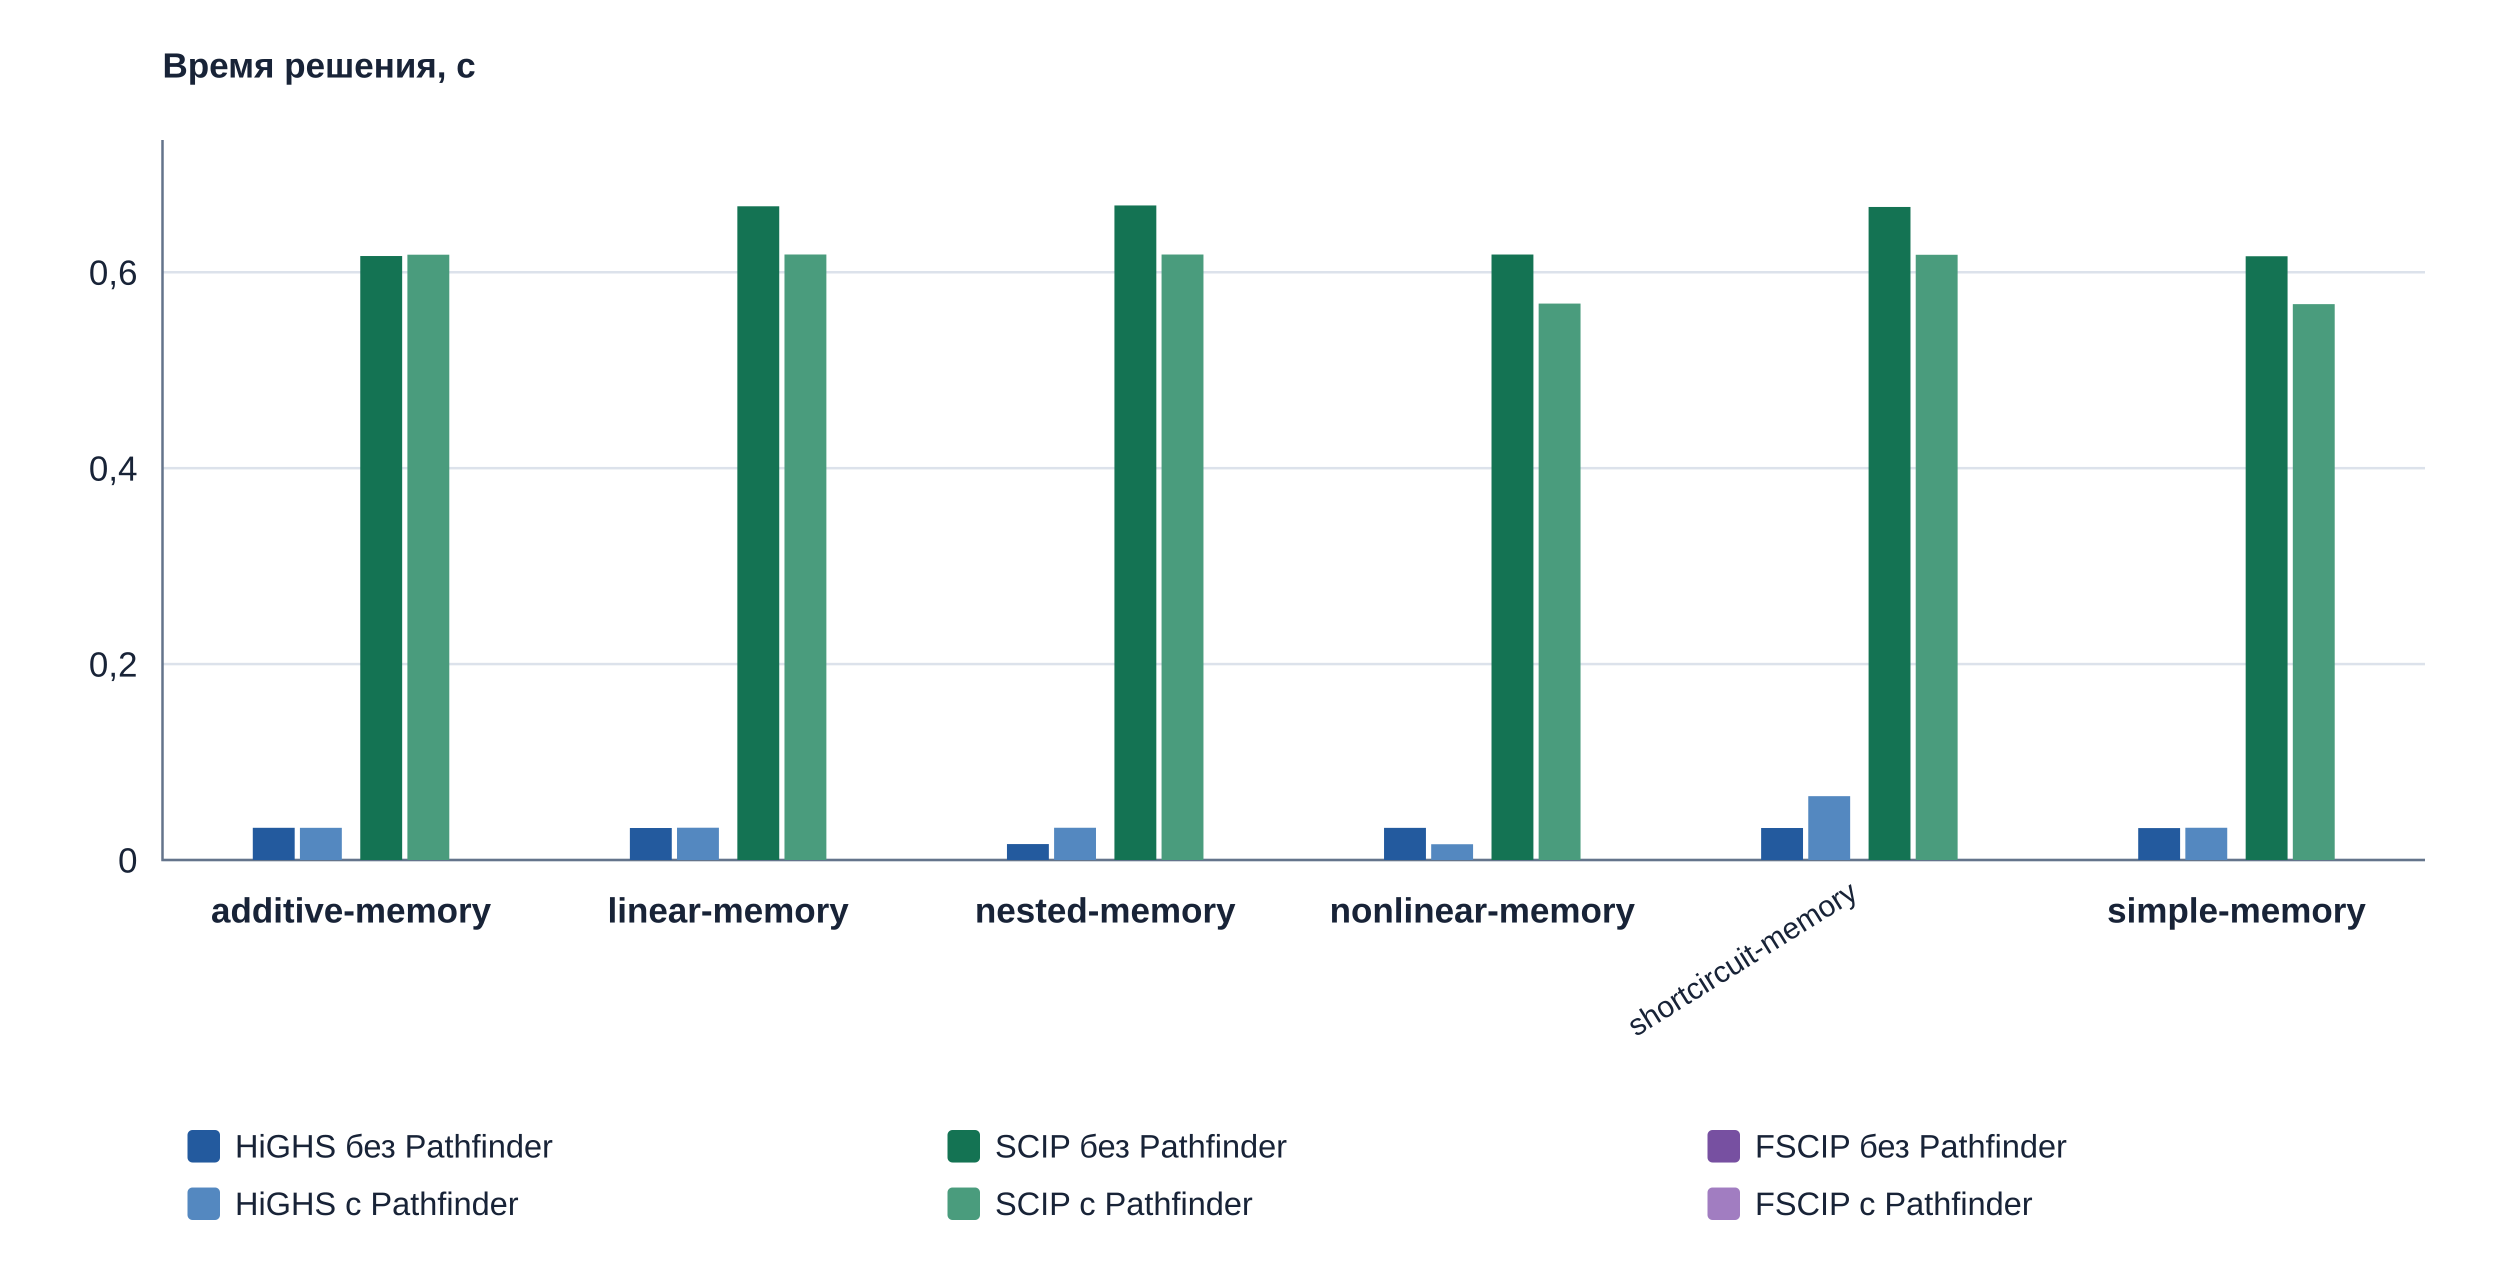
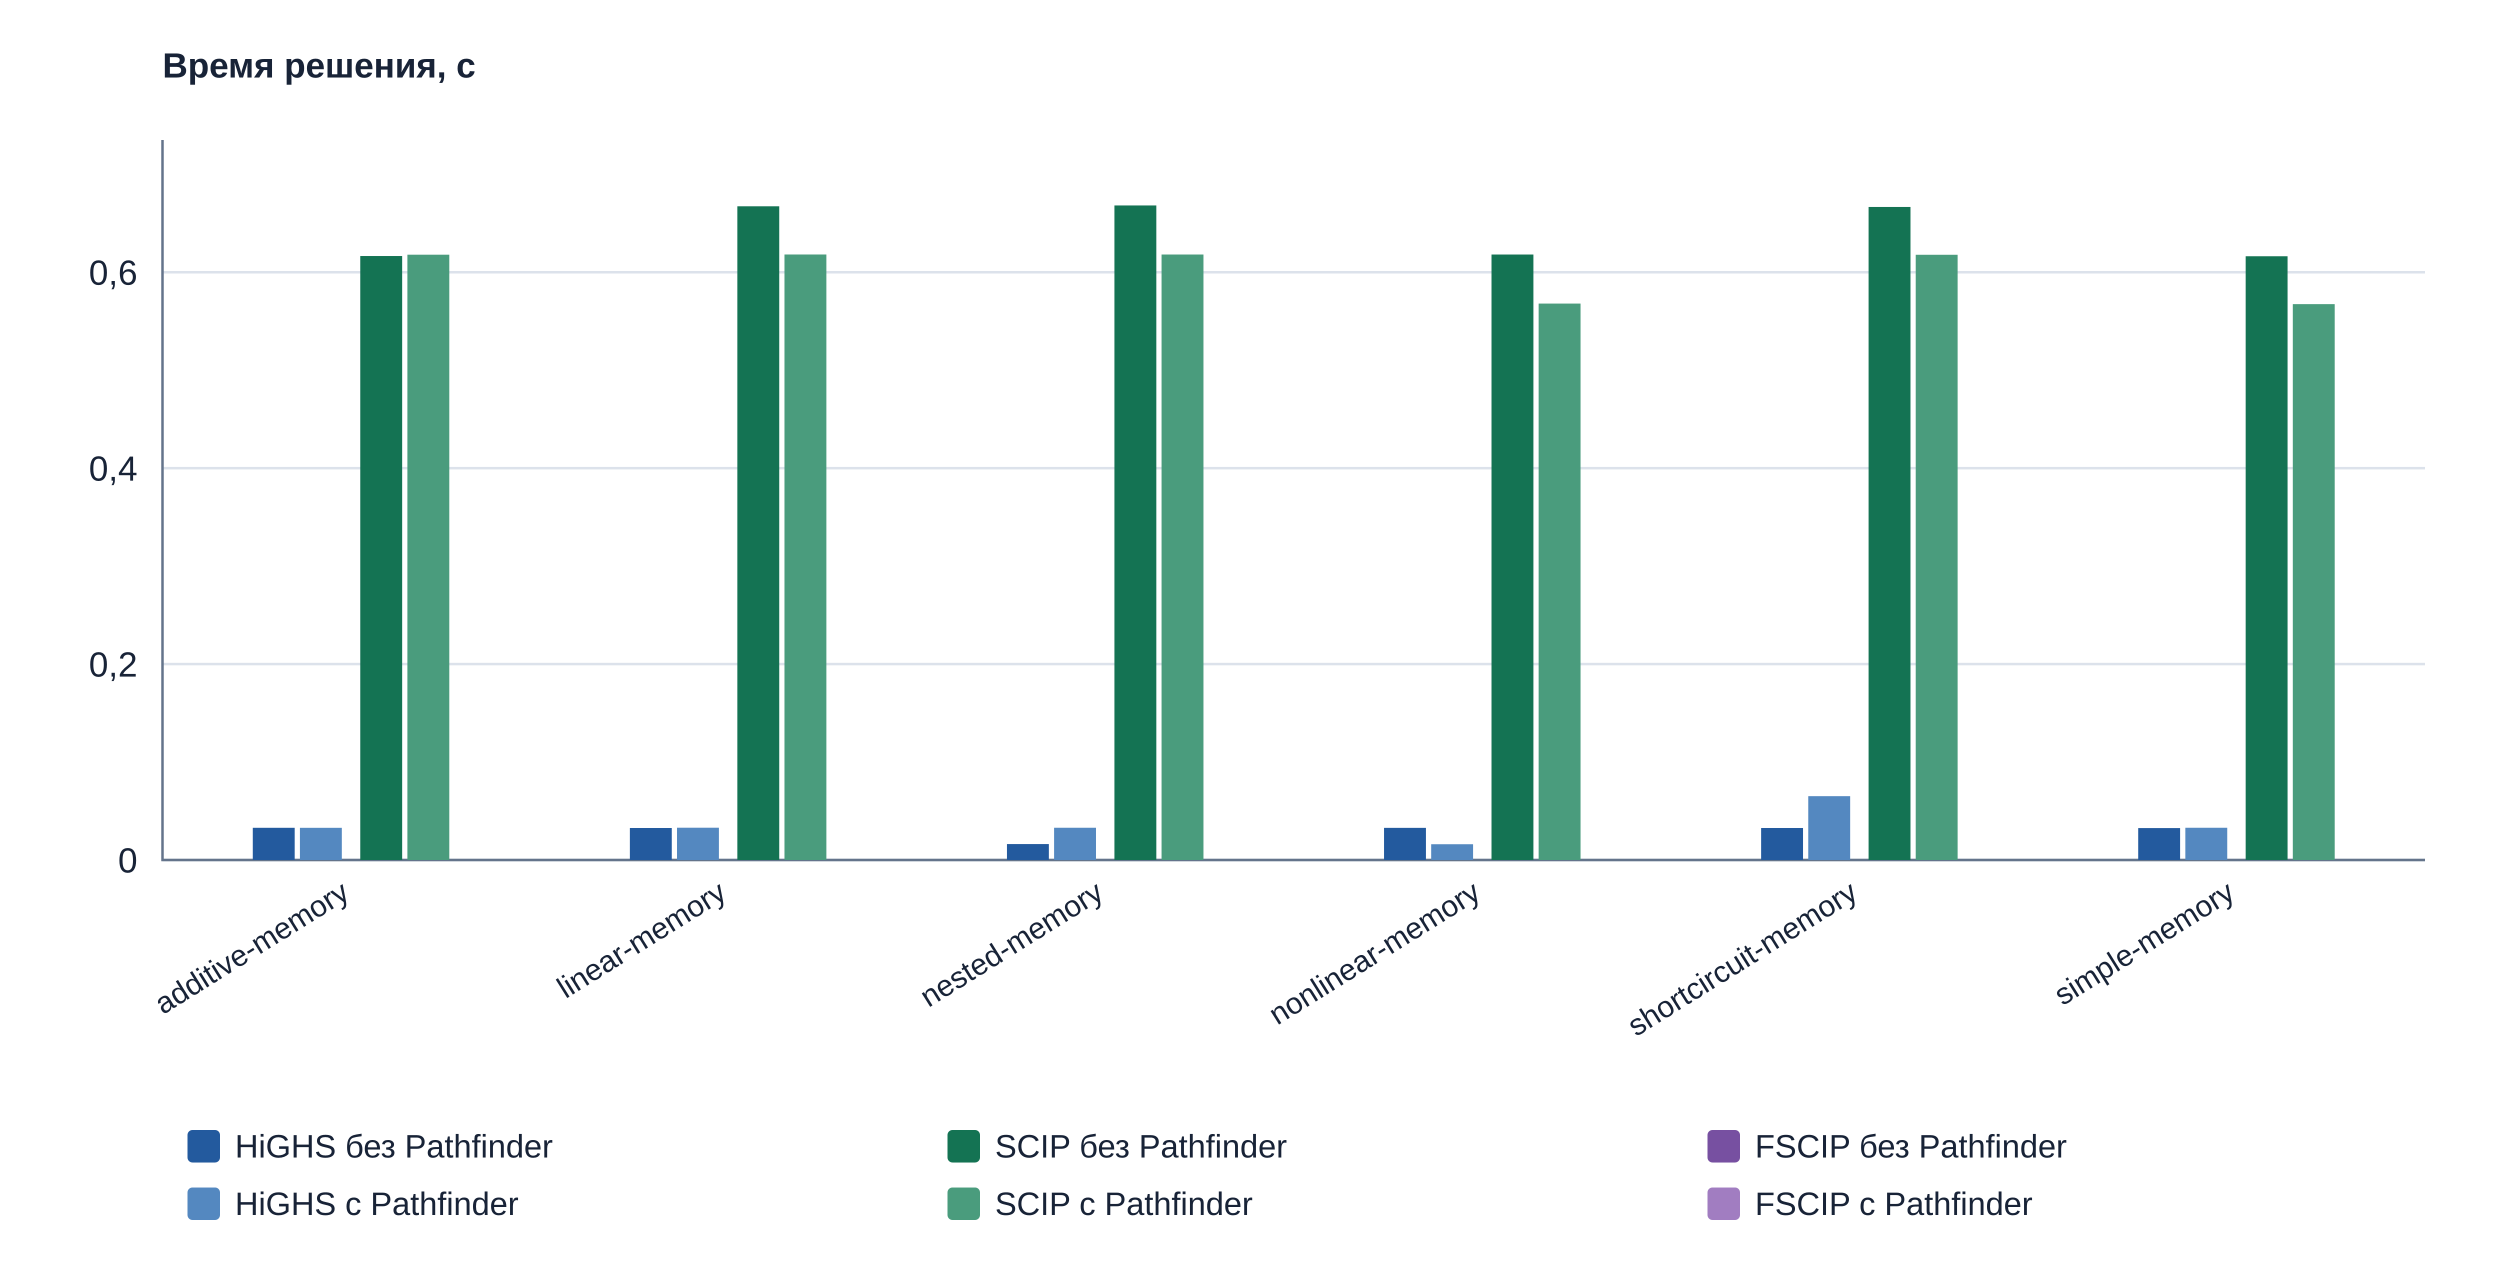
<svg xmlns="http://www.w3.org/2000/svg" viewBox="0 0 1000 510" width="1000" height="510" role="img">
  <rect width="100%" height="100%" fill="white" />
  <g font-family="Arial, sans-serif" font-size="14" fill="#182337">
    <text x="65" y="31" font-weight="bold">Время решения, с</text>
    <path d="M65 344.00H970" stroke="#dce2eb" />
    <text x="55" y="349.0" text-anchor="end">0</text>
    <path d="M65 265.63H970" stroke="#dce2eb" />
    <text x="55" y="270.633" text-anchor="end">0,2</text>
    <path d="M65 187.27H970" stroke="#dce2eb" />
    <text x="55" y="192.267" text-anchor="end">0,4</text>
    <path d="M65 108.90H970" stroke="#dce2eb" />
    <text x="55" y="113.9" text-anchor="end">0,6</text>
    <path d="M65 56V344H970" fill="none" stroke="#64748b" />
    <rect x="101.116" y="331.12" width="16.759" height="12.88" fill="#235a9e" />
    <rect x="119.97" y="331.128" width="16.759" height="12.872" fill="#5488c0" />
    <rect x="144.104" y="102.41" width="16.759" height="241.59" fill="#147353" />
    <rect x="162.958" y="101.881" width="16.759" height="242.119" fill="#4a9c7d" />
-     <text x="140.417" y="369" text-anchor="middle" font-weight="bold">additive-memory</text>
+     <text x="140.417" y="359" text-anchor="end" font-size="12" transform="rotate(-32 140.4167 359)">additive-memory</text>
    <rect x="251.95" y="331.199" width="16.759" height="12.801" fill="#235a9e" />
    <rect x="270.804" y="331.087" width="16.759" height="12.913" fill="#5488c0" />
    <rect x="294.937" y="82.516" width="16.759" height="261.484" fill="#147353" />
    <rect x="313.791" y="101.798" width="16.759" height="242.202" fill="#4a9c7d" />
-     <text x="291.25" y="369" text-anchor="middle" font-weight="bold">linear-memory</text>
+     <text x="291.25" y="359" text-anchor="end" font-size="12" transform="rotate(-32 291.25 359)">linear-memory</text>
    <rect x="402.783" y="337.627" width="16.759" height="6.373" fill="#235a9e" />
    <rect x="421.637" y="331.102" width="16.759" height="12.898" fill="#5488c0" />
    <rect x="445.77" y="82.182" width="16.759" height="261.818" fill="#147353" />
    <rect x="464.625" y="101.806" width="16.759" height="242.194" fill="#4a9c7d" />
-     <text x="442.083" y="369" text-anchor="middle" font-weight="bold">nested-memory</text>
+     <text x="442.083" y="359" text-anchor="end" font-size="12" transform="rotate(-32 442.0833 359)">nested-memory</text>
    <rect x="553.616" y="331.146" width="16.759" height="12.854" fill="#235a9e" />
    <rect x="572.47" y="337.691" width="16.759" height="6.309" fill="#5488c0" />
    <rect x="596.604" y="101.809" width="16.759" height="242.191" fill="#147353" />
    <rect x="615.458" y="121.429" width="16.759" height="222.571" fill="#4a9c7d" />
-     <text x="592.917" y="369" text-anchor="middle" font-weight="bold">nonlinear-memory</text>
+     <text x="592.917" y="359" text-anchor="end" font-size="12" transform="rotate(-32 592.9167 359)">nonlinear-memory</text>
    <rect x="704.45" y="331.198" width="16.759" height="12.802" fill="#235a9e" />
    <rect x="723.304" y="318.466" width="16.759" height="25.534" fill="#5488c0" />
    <rect x="747.437" y="82.786" width="16.759" height="261.214" fill="#147353" />
    <rect x="766.291" y="101.912" width="16.759" height="242.088" fill="#4a9c7d" />
    <text x="743.75" y="359" text-anchor="end" font-size="12" transform="rotate(-32 743.75 359)">shortcircuit-memory</text>
    <rect x="855.283" y="331.23" width="16.759" height="12.77" fill="#235a9e" />
    <rect x="874.137" y="331.104" width="16.759" height="12.896" fill="#5488c0" />
    <rect x="898.27" y="102.5" width="16.759" height="241.5" fill="#147353" />
    <rect x="917.125" y="121.653" width="16.759" height="222.347" fill="#4a9c7d" />
-     <text x="894.583" y="369" text-anchor="middle" font-weight="bold">simple-memory</text>
+     <text x="894.583" y="359" text-anchor="end" font-size="12" transform="rotate(-32 894.5833 359)">simple-memory</text>
    <rect x="75" y="452" width="13" height="13" rx="2" fill="#235a9e" />
    <text x="94" y="463" font-size="13">HiGHS без Pathfinder</text>
    <rect x="75" y="475" width="13" height="13" rx="2" fill="#5488c0" />
    <text x="94" y="486" font-size="13">HiGHS с Pathfinder</text>
    <rect x="379" y="452" width="13" height="13" rx="2" fill="#147353" />
    <text x="398" y="463" font-size="13">SCIP без Pathfinder</text>
    <rect x="379" y="475" width="13" height="13" rx="2" fill="#4a9c7d" />
    <text x="398" y="486" font-size="13">SCIP с Pathfinder</text>
    <rect x="683" y="452" width="13" height="13" rx="2" fill="#7750a1" />
    <text x="702" y="463" font-size="13">FSCIP без Pathfinder</text>
    <rect x="683" y="475" width="13" height="13" rx="2" fill="#a17dc1" />
    <text x="702" y="486" font-size="13">FSCIP с Pathfinder</text>
  </g>
</svg>
